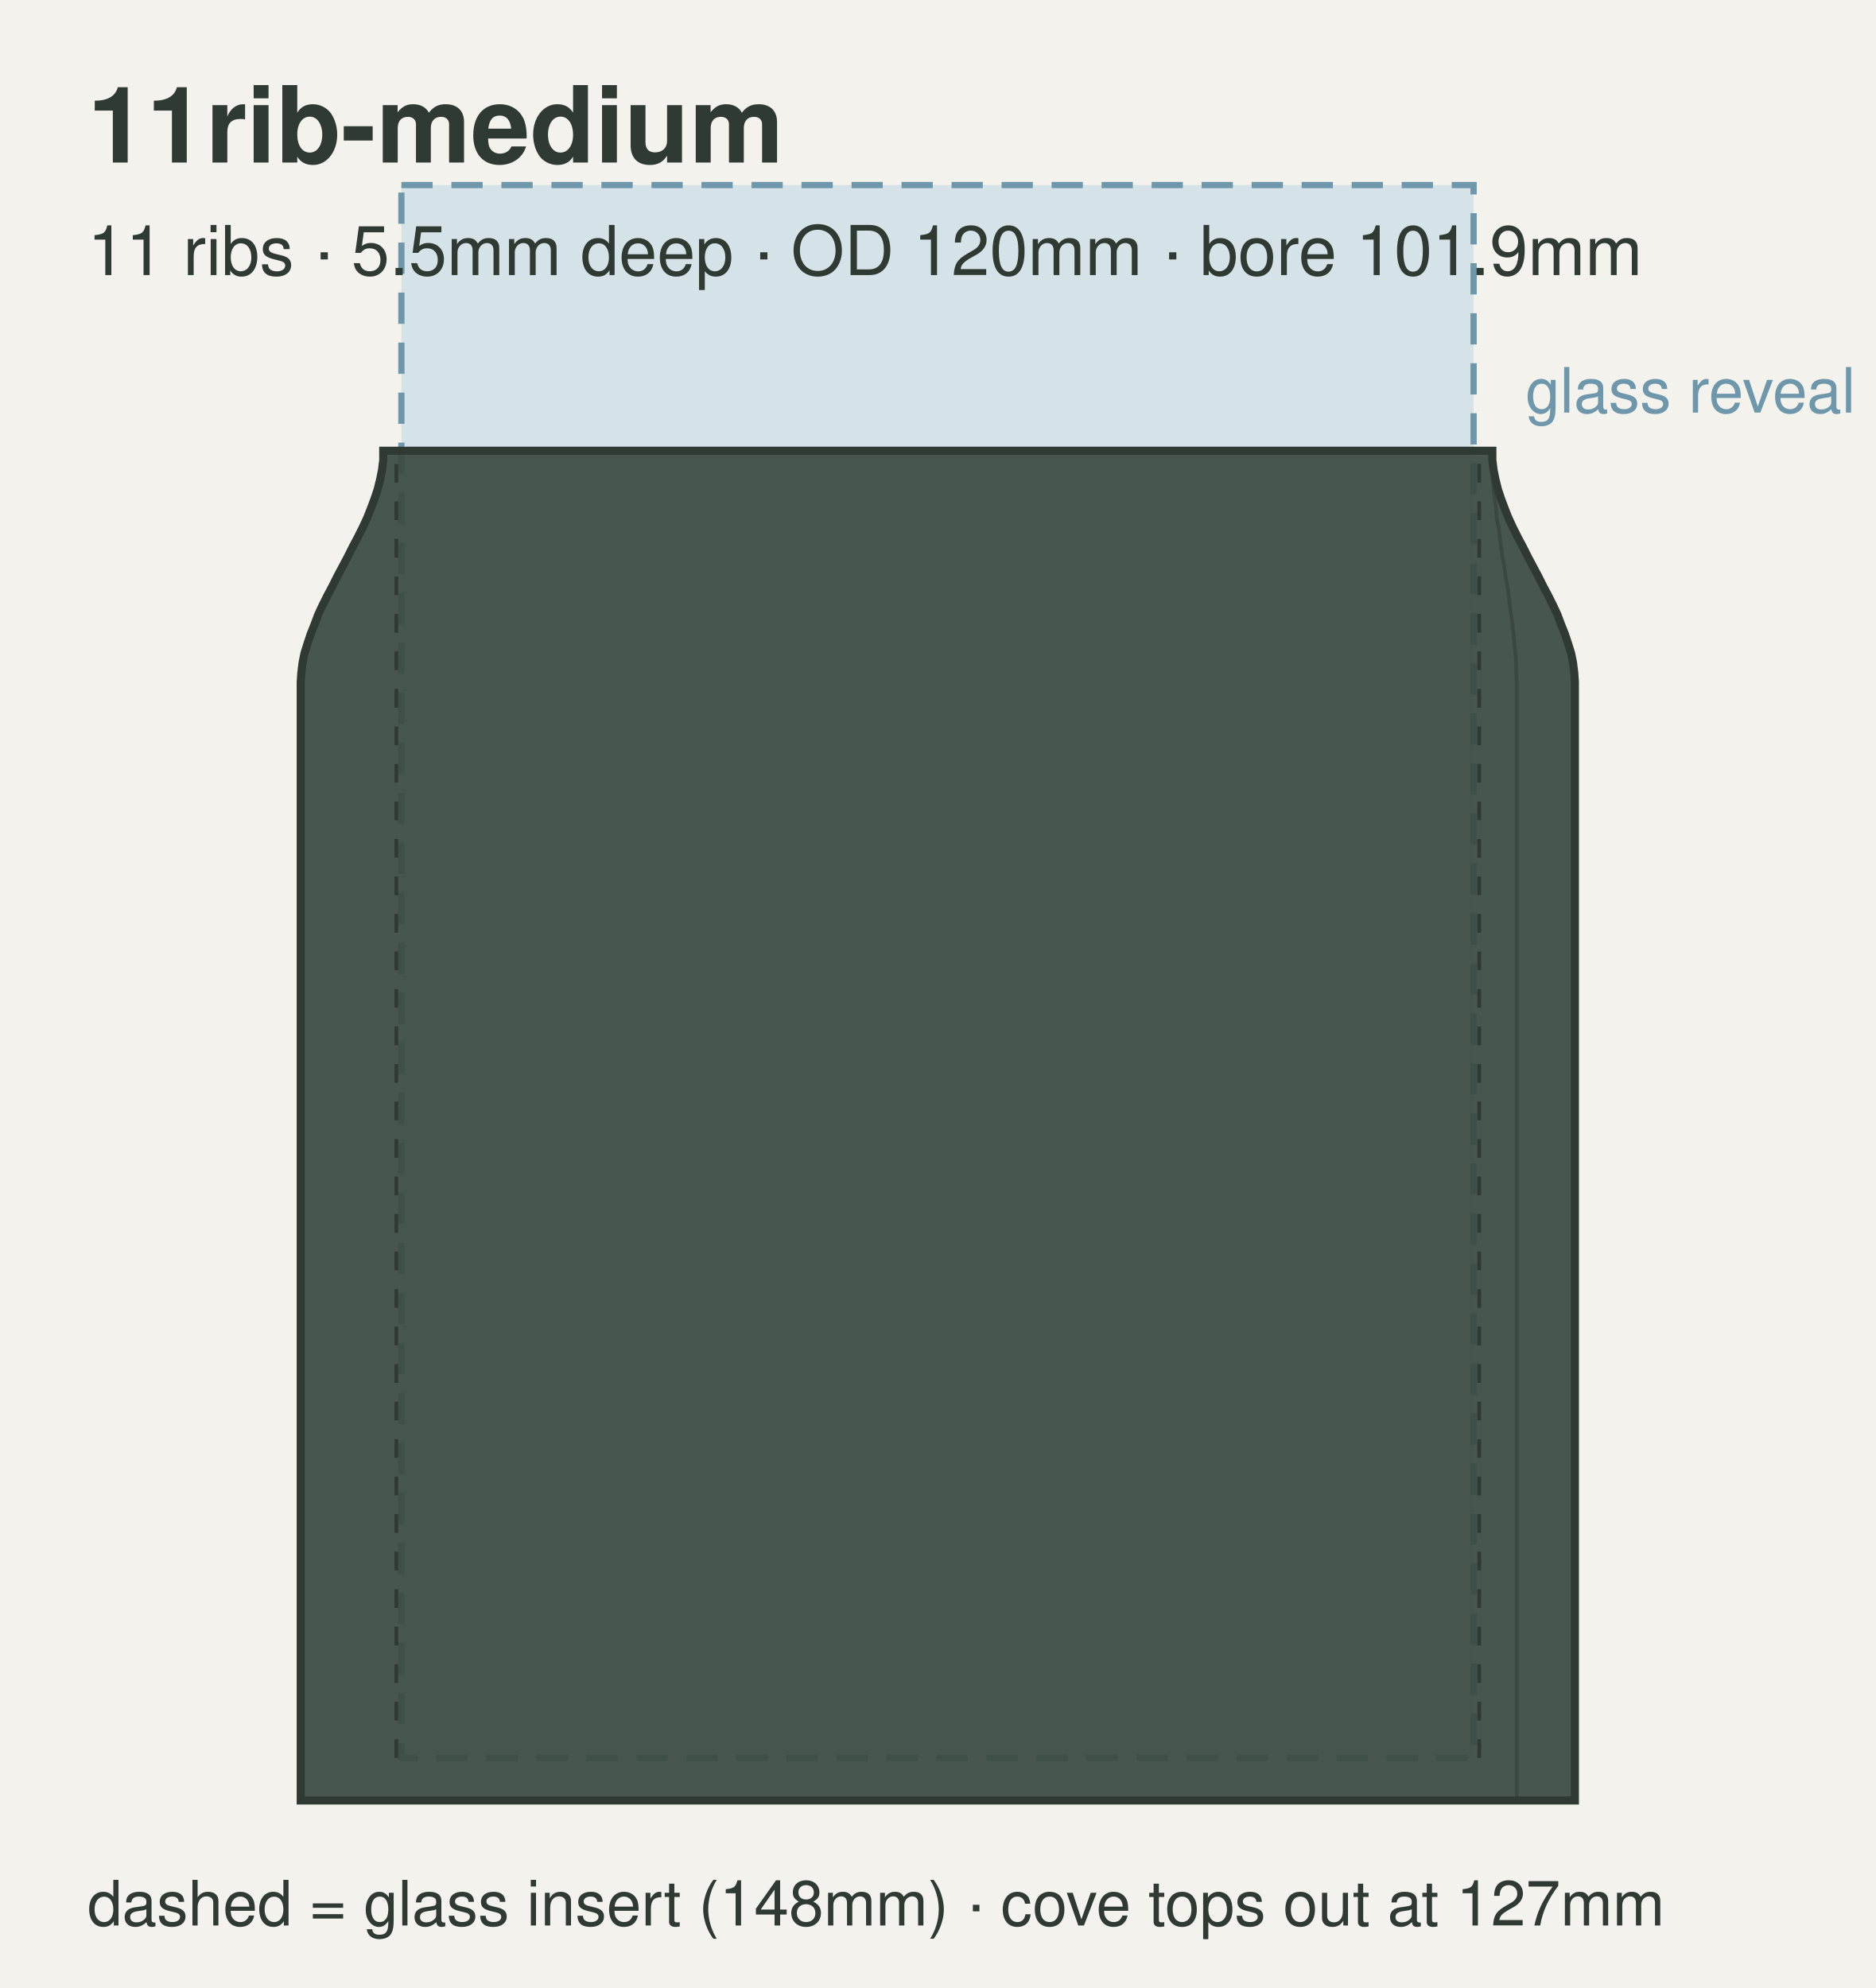
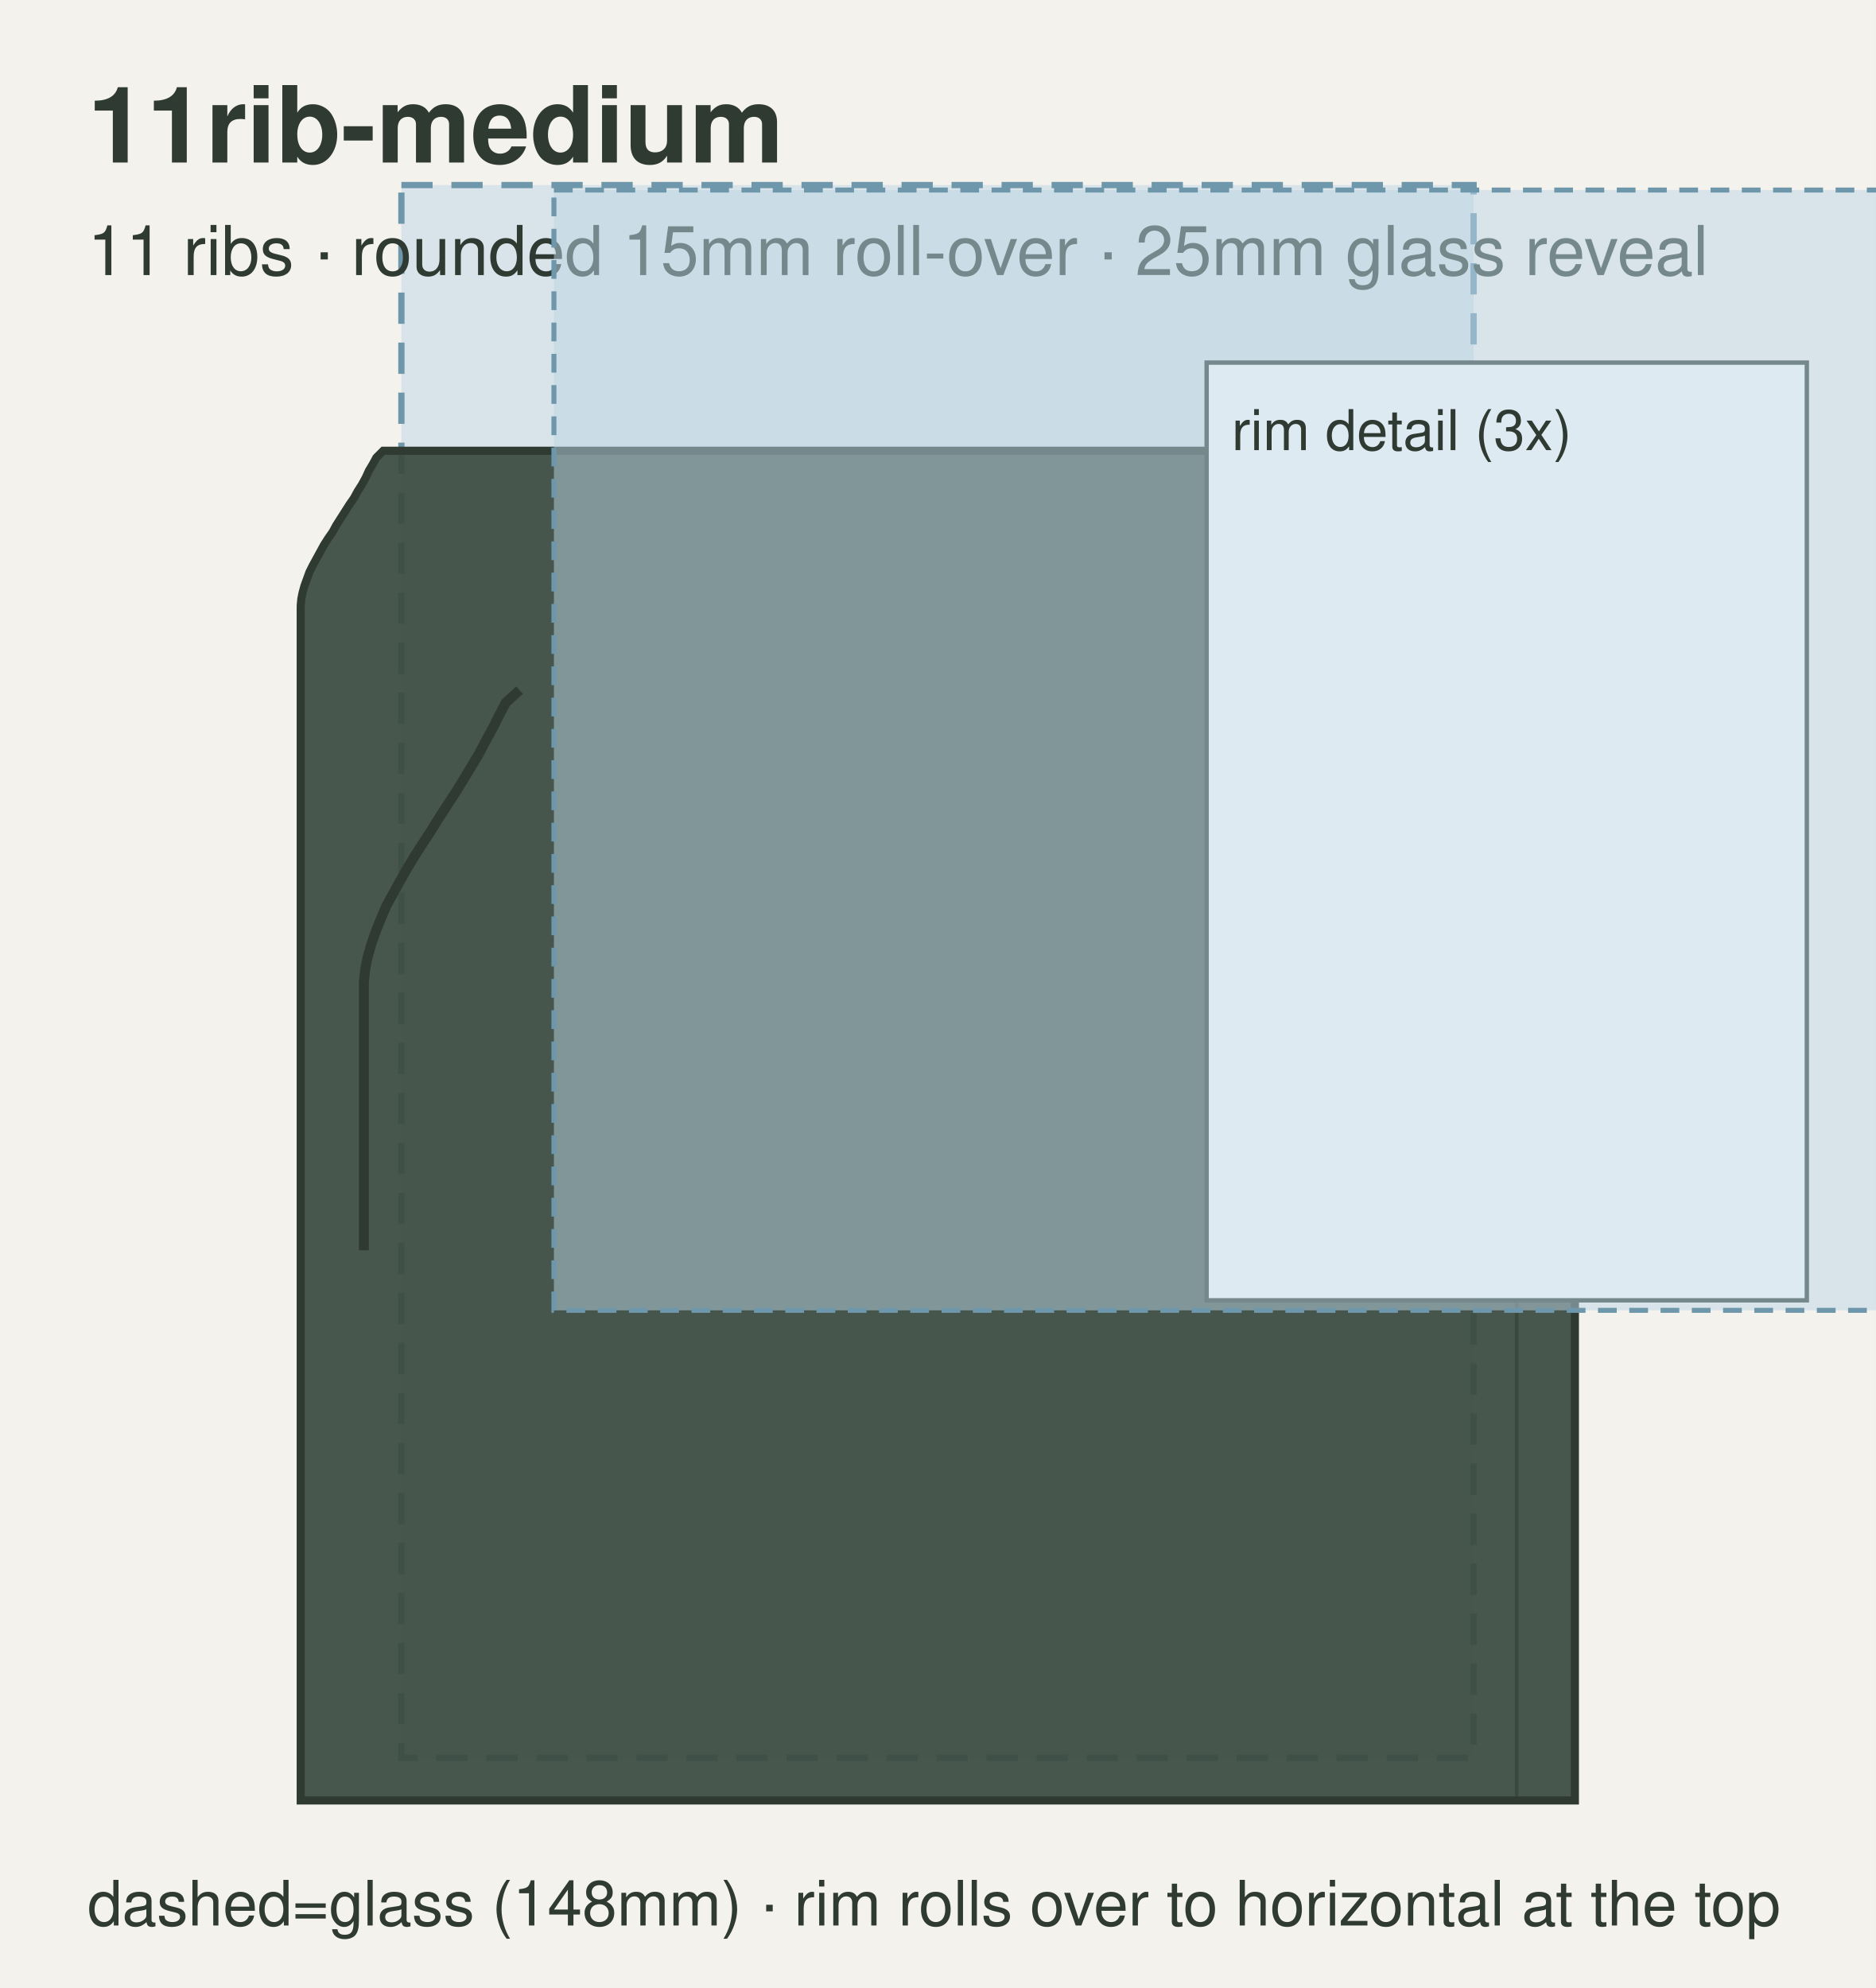
<svg xmlns="http://www.w3.org/2000/svg" width="300" height="318" viewBox="0 0 300 318">
  <rect width="300" height="318" fill="#f4f2ec" />
-   <rect x="64.2" y="29.6" width="171.5" height="251.6" fill="#bcd6e6" fill-opacity="0.55" stroke="#6f97ab" stroke-width="1" stroke-dasharray="5 3" />
-   <path d="M 251.9,288.0 L 251.9,288.0 L 251.9,286.5 L 251.9,284.9 L 251.9,283.4 L 251.9,281.8 L 251.9,280.3 L 251.9,278.7 L 251.9,277.2 L 251.9,275.7 L 251.9,274.1 L 251.9,272.6 L 251.9,271.0 L 251.9,269.5 L 251.9,268.0 L 251.9,266.4 L 251.9,264.9 L 251.9,263.3 L 251.9,261.8 L 251.9,260.2 L 251.9,258.7 L 251.9,257.2 L 251.9,255.6 L 251.9,254.1 L 251.9,252.5 L 251.9,251.0 L 251.9,249.4 L 251.9,247.9 L 251.9,246.4 L 251.9,244.8 L 251.9,243.3 L 251.9,241.7 L 251.9,240.2 L 251.9,238.7 L 251.9,237.1 L 251.9,235.6 L 251.9,234.0 L 251.9,232.5 L 251.9,230.9 L 251.9,229.4 L 251.9,227.9 L 251.9,226.3 L 251.9,224.8 L 251.9,223.2 L 251.9,221.7 L 251.9,220.1 L 251.9,218.6 L 251.9,217.1 L 251.9,215.5 L 251.9,214.0 L 251.9,212.4 L 251.9,210.9 L 251.9,209.4 L 251.9,207.8 L 251.9,206.3 L 251.9,204.7 L 251.9,203.2 L 251.9,201.6 L 251.9,200.1 L 251.9,198.6 L 251.9,197.0 L 251.9,195.5 L 251.9,193.9 L 251.9,192.4 L 251.9,190.8 L 251.9,189.3 L 251.9,187.8 L 251.9,186.2 L 251.9,184.7 L 251.9,183.1 L 251.9,181.6 L 251.9,180.1 L 251.9,178.5 L 251.9,177.0 L 251.9,175.4 L 251.9,173.9 L 251.9,172.3 L 251.9,170.8 L 251.9,169.3 L 251.9,167.7 L 251.9,166.2 L 251.9,164.6 L 251.9,163.1 L 251.9,161.5 L 251.9,160.0 L 251.9,158.5 L 251.9,156.9 L 251.9,155.4 L 251.9,153.8 L 251.9,152.3 L 251.9,150.7 L 251.9,149.2 L 251.9,147.7 L 251.9,146.1 L 251.9,144.6 L 251.9,143.0 L 251.9,141.5 L 251.9,140.0 L 251.9,138.4 L 251.9,136.9 L 251.9,135.3 L 251.9,133.8 L 251.9,132.2 L 251.9,130.7 L 251.9,129.2 L 251.9,127.6 L 251.9,126.1 L 251.9,124.5 L 251.9,123.0 L 251.9,121.4 L 251.9,119.9 L 251.9,118.4 L 251.9,116.8 L 251.9,115.3 L 251.9,113.7 L 251.9,112.2 L 251.9,110.7 L 251.9,109.1 L 251.8,107.6 L 251.6,106.0 L 251.3,104.5 L 250.8,102.9 L 250.3,101.4 L 249.7,99.9 L 249.1,98.3 L 248.4,96.8 L 247.6,95.2 L 246.8,93.7 L 246.0,92.1 L 245.2,90.6 L 244.4,89.1 L 243.6,87.5 L 242.8,86.0 L 242.0,84.4 L 241.3,82.9 L 240.7,81.4 L 240.1,79.8 L 239.6,78.3 L 239.2,76.7 L 238.9,75.2 L 238.7,73.6 L 238.7,72.1 L 150.0,72.1 L 61.3,72.1 L 61.3,73.6 L 61.1,75.2 L 60.8,76.7 L 60.4,78.3 L 59.9,79.8 L 59.3,81.4 L 58.7,82.9 L 58.0,84.4 L 57.2,86.0 L 56.4,87.5 L 55.6,89.1 L 54.8,90.6 L 54.0,92.1 L 53.2,93.7 L 52.4,95.2 L 51.6,96.8 L 50.9,98.3 L 50.3,99.9 L 49.7,101.4 L 49.2,102.9 L 48.7,104.5 L 48.4,106.0 L 48.2,107.6 L 48.1,109.1 L 48.1,110.7 L 48.1,112.2 L 48.1,113.7 L 48.1,115.3 L 48.1,116.8 L 48.1,118.4 L 48.1,119.9 L 48.1,121.4 L 48.1,123.0 L 48.1,124.5 L 48.1,126.1 L 48.1,127.6 L 48.1,129.2 L 48.1,130.7 L 48.1,132.2 L 48.1,133.8 L 48.1,135.3 L 48.1,136.9 L 48.1,138.4 L 48.1,140.0 L 48.1,141.5 L 48.1,143.0 L 48.1,144.6 L 48.1,146.1 L 48.1,147.7 L 48.1,149.2 L 48.1,150.7 L 48.1,152.3 L 48.1,153.8 L 48.1,155.4 L 48.1,156.9 L 48.1,158.5 L 48.1,160.0 L 48.1,161.5 L 48.1,163.1 L 48.1,164.6 L 48.1,166.2 L 48.1,167.7 L 48.1,169.3 L 48.1,170.8 L 48.1,172.3 L 48.1,173.9 L 48.1,175.4 L 48.1,177.0 L 48.1,178.5 L 48.1,180.1 L 48.1,181.6 L 48.1,183.1 L 48.1,184.7 L 48.1,186.2 L 48.1,187.8 L 48.1,189.3 L 48.1,190.8 L 48.1,192.4 L 48.1,193.9 L 48.1,195.5 L 48.1,197.0 L 48.1,198.6 L 48.1,200.1 L 48.1,201.6 L 48.1,203.2 L 48.1,204.7 L 48.1,206.3 L 48.1,207.8 L 48.1,209.4 L 48.1,210.9 L 48.1,212.4 L 48.1,214.0 L 48.1,215.5 L 48.1,217.1 L 48.1,218.6 L 48.1,220.1 L 48.1,221.7 L 48.1,223.2 L 48.1,224.8 L 48.1,226.3 L 48.1,227.9 L 48.1,229.4 L 48.1,230.9 L 48.1,232.5 L 48.1,234.0 L 48.1,235.6 L 48.1,237.1 L 48.1,238.7 L 48.1,240.2 L 48.1,241.7 L 48.1,243.3 L 48.1,244.8 L 48.1,246.4 L 48.1,247.9 L 48.1,249.4 L 48.1,251.0 L 48.1,252.5 L 48.1,254.1 L 48.1,255.6 L 48.1,257.2 L 48.1,258.7 L 48.1,260.2 L 48.1,261.8 L 48.1,263.3 L 48.1,264.9 L 48.1,266.4 L 48.1,268.0 L 48.1,269.5 L 48.1,271.0 L 48.1,272.6 L 48.1,274.1 L 48.1,275.7 L 48.1,277.2 L 48.1,278.7 L 48.1,280.3 L 48.1,281.8 L 48.1,283.4 L 48.1,284.9 L 48.1,286.5 L 48.1,288.0 L 48.1,288.0 Z" fill="#3a4a3f" fill-opacity="0.92" stroke="#2f3b32" stroke-width="1.3" />
-   <path d="M 242.6,288.0 L 242.6,286.5 L 242.6,284.9 L 242.6,283.4 L 242.6,281.8 L 242.6,280.3 L 242.6,278.7 L 242.6,277.2 L 242.6,275.7 L 242.6,274.1 L 242.6,272.6 L 242.6,271.0 L 242.6,269.5 L 242.6,268.0 L 242.6,266.4 L 242.6,264.9 L 242.6,263.3 L 242.6,261.8 L 242.6,260.2 L 242.6,258.7 L 242.6,257.2 L 242.6,255.6 L 242.6,254.1 L 242.6,252.5 L 242.6,251.0 L 242.6,249.4 L 242.6,247.9 L 242.6,246.4 L 242.6,244.8 L 242.6,243.3 L 242.6,241.7 L 242.6,240.2 L 242.6,238.7 L 242.6,237.1 L 242.6,235.6 L 242.6,234.0 L 242.6,232.5 L 242.6,230.9 L 242.6,229.4 L 242.6,227.9 L 242.6,226.3 L 242.6,224.8 L 242.6,223.2 L 242.6,221.7 L 242.6,220.1 L 242.6,218.6 L 242.6,217.1 L 242.6,215.5 L 242.6,214.0 L 242.6,212.4 L 242.6,210.9 L 242.6,209.4 L 242.6,207.8 L 242.6,206.3 L 242.6,204.7 L 242.6,203.2 L 242.6,201.6 L 242.6,200.1 L 242.6,198.6 L 242.6,197.0 L 242.6,195.5 L 242.6,193.9 L 242.6,192.4 L 242.6,190.8 L 242.6,189.3 L 242.6,187.8 L 242.6,186.2 L 242.6,184.7 L 242.6,183.1 L 242.6,181.6 L 242.6,180.1 L 242.6,178.5 L 242.6,177.0 L 242.6,175.4 L 242.6,173.9 L 242.6,172.3 L 242.6,170.8 L 242.6,169.3 L 242.6,167.7 L 242.6,166.2 L 242.6,164.6 L 242.6,163.1 L 242.6,161.5 L 242.6,160.0 L 242.6,158.5 L 242.6,156.9 L 242.6,155.4 L 242.6,153.8 L 242.6,152.3 L 242.6,150.7 L 242.6,149.2 L 242.6,147.7 L 242.6,146.1 L 242.6,144.6 L 242.6,143.0 L 242.6,141.5 L 242.6,140.0 L 242.6,138.4 L 242.6,136.9 L 242.6,135.3 L 242.6,133.8 L 242.6,132.2 L 242.6,130.7 L 242.6,129.2 L 242.6,127.6 L 242.6,126.1 L 242.6,124.5 L 242.6,123.0 L 242.6,121.4 L 242.6,119.9 L 242.6,118.4 L 242.6,116.8 L 242.6,115.3 L 242.6,113.7 L 242.6,112.2 L 242.6,110.7 L 242.6,109.1 L 242.5,107.6 L 242.5,106.0 L 242.4,104.5 L 242.2,102.9 L 242.1,101.4 L 241.9,99.9 L 241.7,98.3 L 241.5,96.8 L 241.3,95.2 L 241.1,93.7 L 240.8,92.1 L 240.6,90.6 L 240.3,89.1 L 240.1,87.5 L 239.9,86.0 L 239.7,84.4 L 239.4,82.9 L 239.3,81.4 L 239.1,79.8 L 238.9,78.3 L 238.8,76.7 L 238.7,75.2 L 238.7,73.6 L 238.7,72.1" fill="none" stroke="#2f3b32" stroke-width="0.6" stroke-opacity="0.5" />
-   <line x1="63.4" y1="281.2" x2="63.4" y2="72.1" stroke="#2f3b32" stroke-width="0.6" stroke-dasharray="3 3" />
-   <line x1="236.6" y1="281.2" x2="236.6" y2="72.1" stroke="#2f3b32" stroke-width="0.6" stroke-dasharray="3 3" />
+   <rect x="64.2" y="29.6" width="171.5" height="251.6" fill="#bcd6e6" fill-opacity="0.5" stroke="#6f97ab" stroke-width="1" stroke-dasharray="5 3" />
+   <path d="M 251.9,288.0 L 251.9,288.0 L 251.9,286.9 L 251.9,285.8 L 251.9,284.8 L 251.9,283.7 L 251.9,282.6 L 251.9,281.5 L 251.9,280.4 L 251.9,279.4 L 251.9,278.3 L 251.9,277.2 L 251.9,276.1 L 251.9,275.0 L 251.9,274.0 L 251.9,272.9 L 251.9,271.8 L 251.9,270.7 L 251.9,269.6 L 251.9,268.6 L 251.9,267.5 L 251.9,266.4 L 251.9,265.3 L 251.9,264.3 L 251.9,263.2 L 251.9,262.1 L 251.9,261.0 L 251.9,259.9 L 251.9,258.9 L 251.9,257.8 L 251.9,256.7 L 251.9,255.6 L 251.9,254.5 L 251.9,253.5 L 251.9,252.4 L 251.9,251.3 L 251.9,250.2 L 251.9,249.1 L 251.9,248.1 L 251.9,247.0 L 251.9,245.9 L 251.9,244.8 L 251.9,243.7 L 251.9,242.7 L 251.9,241.6 L 251.9,240.5 L 251.9,239.4 L 251.9,238.3 L 251.9,237.3 L 251.9,236.2 L 251.9,235.1 L 251.9,234.0 L 251.9,232.9 L 251.9,231.9 L 251.9,230.8 L 251.9,229.7 L 251.9,228.6 L 251.9,227.5 L 251.9,226.5 L 251.9,225.4 L 251.9,224.3 L 251.9,223.2 L 251.9,222.2 L 251.9,221.1 L 251.9,220.0 L 251.9,218.9 L 251.9,217.8 L 251.9,216.8 L 251.9,215.7 L 251.9,214.6 L 251.9,213.5 L 251.9,212.4 L 251.9,211.4 L 251.9,210.3 L 251.9,209.2 L 251.9,208.1 L 251.9,207.0 L 251.9,206.0 L 251.9,204.9 L 251.9,203.8 L 251.9,202.7 L 251.9,201.6 L 251.9,200.6 L 251.9,199.5 L 251.9,198.4 L 251.9,197.3 L 251.9,196.2 L 251.9,195.2 L 251.9,194.1 L 251.9,193.0 L 251.9,191.9 L 251.9,190.8 L 251.9,189.8 L 251.9,188.7 L 251.9,187.6 L 251.9,186.5 L 251.9,185.4 L 251.9,184.4 L 251.9,183.3 L 251.9,182.2 L 251.9,181.1 L 251.9,180.1 L 251.9,179.0 L 251.9,177.9 L 251.9,176.8 L 251.9,175.7 L 251.9,174.7 L 251.9,173.6 L 251.9,172.5 L 251.9,171.4 L 251.9,170.3 L 251.9,169.3 L 251.9,168.2 L 251.9,167.1 L 251.9,166.0 L 251.9,164.9 L 251.9,163.9 L 251.9,162.8 L 251.9,161.7 L 251.9,160.6 L 251.9,159.5 L 251.9,158.5 L 251.9,157.4 L 251.9,156.3 L 251.9,155.2 L 251.9,154.1 L 251.9,153.1 L 251.9,152.0 L 251.9,150.9 L 251.9,149.8 L 251.9,148.7 L 251.9,147.7 L 251.9,146.6 L 251.9,145.5 L 251.9,144.4 L 251.9,143.3 L 251.9,142.3 L 251.9,141.2 L 251.9,140.1 L 251.9,139.0 L 251.9,137.9 L 251.9,136.9 L 251.9,135.8 L 251.9,134.7 L 251.9,133.6 L 251.9,132.6 L 251.9,131.5 L 251.9,130.4 L 251.9,129.3 L 251.9,128.2 L 251.9,127.2 L 251.9,126.1 L 251.9,125.0 L 251.9,123.9 L 251.9,122.8 L 251.9,121.8 L 251.9,120.7 L 251.9,119.6 L 251.9,118.5 L 251.9,117.4 L 251.9,116.4 L 251.9,115.3 L 251.9,114.2 L 251.9,113.1 L 251.9,112.0 L 251.9,111.0 L 251.9,109.9 L 251.9,108.8 L 251.9,107.7 L 251.9,106.6 L 251.9,105.6 L 251.9,104.5 L 251.9,103.4 L 251.9,102.3 L 251.9,101.2 L 251.9,100.2 L 251.9,99.1 L 251.9,98.0 L 251.9,96.9 L 251.8,95.8 L 251.6,94.8 L 251.3,93.7 L 250.9,92.6 L 250.5,91.5 L 250.0,90.5 L 249.4,89.4 L 248.8,88.3 L 248.2,87.2 L 247.5,86.1 L 246.8,85.1 L 246.2,84.0 L 245.5,82.9 L 244.8,81.8 L 244.1,80.7 L 243.4,79.7 L 242.8,78.6 L 242.1,77.5 L 241.5,76.4 L 241.0,75.3 L 240.4,74.3 L 239.8,73.2 L 238.7,72.1 L 150.0,72.1 L 61.3,72.1 L 60.2,73.2 L 59.6,74.3 L 59.0,75.3 L 58.5,76.4 L 57.9,77.5 L 57.2,78.6 L 56.6,79.7 L 55.9,80.7 L 55.2,81.8 L 54.5,82.9 L 53.8,84.0 L 53.2,85.1 L 52.5,86.1 L 51.8,87.2 L 51.2,88.3 L 50.6,89.4 L 50.0,90.5 L 49.5,91.5 L 49.1,92.6 L 48.7,93.7 L 48.4,94.8 L 48.2,95.8 L 48.1,96.9 L 48.1,98.0 L 48.1,99.1 L 48.1,100.2 L 48.1,101.2 L 48.1,102.3 L 48.1,103.4 L 48.1,104.5 L 48.1,105.6 L 48.1,106.6 L 48.1,107.7 L 48.1,108.8 L 48.1,109.9 L 48.1,111.0 L 48.1,112.0 L 48.1,113.1 L 48.1,114.2 L 48.1,115.3 L 48.1,116.4 L 48.1,117.4 L 48.1,118.5 L 48.1,119.6 L 48.1,120.7 L 48.1,121.8 L 48.1,122.8 L 48.1,123.9 L 48.1,125.0 L 48.1,126.1 L 48.1,127.2 L 48.1,128.2 L 48.1,129.3 L 48.1,130.4 L 48.1,131.5 L 48.1,132.6 L 48.1,133.6 L 48.1,134.7 L 48.1,135.8 L 48.1,136.9 L 48.1,137.9 L 48.1,139.0 L 48.1,140.1 L 48.1,141.2 L 48.1,142.3 L 48.1,143.3 L 48.1,144.4 L 48.1,145.5 L 48.1,146.6 L 48.1,147.7 L 48.1,148.7 L 48.1,149.8 L 48.1,150.9 L 48.1,152.0 L 48.1,153.1 L 48.1,154.1 L 48.1,155.2 L 48.1,156.3 L 48.1,157.4 L 48.1,158.5 L 48.1,159.5 L 48.1,160.6 L 48.1,161.7 L 48.1,162.8 L 48.1,163.9 L 48.1,164.9 L 48.1,166.0 L 48.1,167.1 L 48.1,168.2 L 48.1,169.3 L 48.1,170.3 L 48.1,171.4 L 48.1,172.5 L 48.1,173.6 L 48.1,174.7 L 48.1,175.7 L 48.1,176.8 L 48.1,177.9 L 48.1,179.0 L 48.1,180.1 L 48.1,181.1 L 48.1,182.2 L 48.1,183.3 L 48.1,184.4 L 48.1,185.4 L 48.1,186.5 L 48.1,187.6 L 48.1,188.7 L 48.1,189.8 L 48.1,190.8 L 48.1,191.9 L 48.1,193.0 L 48.1,194.1 L 48.1,195.2 L 48.1,196.2 L 48.1,197.3 L 48.1,198.4 L 48.1,199.5 L 48.1,200.6 L 48.1,201.6 L 48.1,202.7 L 48.1,203.8 L 48.1,204.9 L 48.1,206.0 L 48.1,207.0 L 48.1,208.1 L 48.1,209.2 L 48.1,210.3 L 48.1,211.4 L 48.1,212.4 L 48.1,213.5 L 48.1,214.6 L 48.1,215.7 L 48.1,216.8 L 48.1,217.8 L 48.1,218.9 L 48.1,220.0 L 48.1,221.1 L 48.1,222.2 L 48.1,223.2 L 48.1,224.3 L 48.1,225.4 L 48.1,226.5 L 48.1,227.5 L 48.1,228.6 L 48.1,229.7 L 48.1,230.8 L 48.1,231.9 L 48.1,232.9 L 48.1,234.0 L 48.1,235.1 L 48.1,236.2 L 48.1,237.3 L 48.1,238.3 L 48.1,239.4 L 48.1,240.5 L 48.1,241.6 L 48.1,242.7 L 48.1,243.7 L 48.1,244.8 L 48.1,245.9 L 48.1,247.0 L 48.1,248.1 L 48.1,249.1 L 48.1,250.2 L 48.1,251.3 L 48.1,252.4 L 48.1,253.5 L 48.1,254.5 L 48.1,255.6 L 48.1,256.7 L 48.1,257.8 L 48.1,258.9 L 48.1,259.9 L 48.1,261.0 L 48.1,262.1 L 48.1,263.2 L 48.1,264.3 L 48.1,265.3 L 48.1,266.4 L 48.1,267.5 L 48.1,268.6 L 48.1,269.6 L 48.1,270.7 L 48.1,271.8 L 48.1,272.9 L 48.1,274.0 L 48.1,275.0 L 48.1,276.1 L 48.1,277.2 L 48.1,278.3 L 48.1,279.4 L 48.1,280.4 L 48.1,281.5 L 48.1,282.6 L 48.1,283.7 L 48.1,284.8 L 48.1,285.8 L 48.1,286.9 L 48.1,288.0 Z" fill="#3a4a3f" fill-opacity="0.92" stroke="#2f3b32" stroke-width="1.3" />
+   <path d="M 242.6,288.0 L 242.6,286.9 L 242.6,285.8 L 242.6,284.8 L 242.6,283.7 L 242.6,282.6 L 242.6,281.5 L 242.6,280.4 L 242.6,279.4 L 242.6,278.3 L 242.6,277.2 L 242.6,276.1 L 242.6,275.0 L 242.6,274.0 L 242.6,272.9 L 242.6,271.8 L 242.6,270.7 L 242.6,269.6 L 242.6,268.6 L 242.6,267.5 L 242.6,266.4 L 242.6,265.3 L 242.6,264.3 L 242.6,263.2 L 242.6,262.1 L 242.6,261.0 L 242.6,259.9 L 242.6,258.9 L 242.6,257.8 L 242.6,256.7 L 242.6,255.6 L 242.6,254.5 L 242.6,253.5 L 242.6,252.4 L 242.6,251.3 L 242.6,250.2 L 242.6,249.1 L 242.6,248.1 L 242.6,247.0 L 242.6,245.9 L 242.6,244.8 L 242.6,243.7 L 242.6,242.7 L 242.6,241.6 L 242.6,240.5 L 242.6,239.4 L 242.6,238.3 L 242.6,237.3 L 242.6,236.2 L 242.6,235.1 L 242.6,234.0 L 242.6,232.9 L 242.6,231.9 L 242.6,230.8 L 242.6,229.7 L 242.6,228.6 L 242.6,227.5 L 242.6,226.5 L 242.6,225.4 L 242.6,224.3 L 242.6,223.2 L 242.6,222.2 L 242.6,221.1 L 242.6,220.0 L 242.6,218.9 L 242.6,217.8 L 242.6,216.8 L 242.6,215.7 L 242.6,214.6 L 242.6,213.5 L 242.6,212.4 L 242.6,211.4 L 242.6,210.3 L 242.6,209.2 L 242.6,208.1 L 242.6,207.0 L 242.6,206.0 L 242.6,204.9 L 242.6,203.8 L 242.6,202.7 L 242.6,201.6 L 242.6,200.6 L 242.6,199.5 L 242.6,198.4 L 242.6,197.3 L 242.6,196.2 L 242.6,195.2 L 242.6,194.1 L 242.6,193.0 L 242.6,191.9 L 242.6,190.8 L 242.6,189.8 L 242.6,188.7 L 242.6,187.6 L 242.6,186.5 L 242.6,185.4 L 242.6,184.4 L 242.6,183.3 L 242.6,182.2 L 242.6,181.1 L 242.6,180.1 L 242.6,179.0 L 242.6,177.9 L 242.6,176.8 L 242.6,175.7 L 242.6,174.7 L 242.6,173.6 L 242.6,172.5 L 242.6,171.4 L 242.6,170.3 L 242.6,169.3 L 242.6,168.2 L 242.6,167.1 L 242.6,166.0 L 242.6,164.9 L 242.6,163.9 L 242.6,162.8 L 242.6,161.7 L 242.6,160.6 L 242.6,159.5 L 242.6,158.5 L 242.6,157.4 L 242.6,156.3 L 242.6,155.2 L 242.6,154.1 L 242.6,153.1 L 242.6,152.0 L 242.6,150.9 L 242.6,149.8 L 242.6,148.7 L 242.6,147.7 L 242.6,146.6 L 242.6,145.5 L 242.6,144.4 L 242.6,143.3 L 242.6,142.3 L 242.6,141.2 L 242.6,140.1 L 242.6,139.0 L 242.6,137.9 L 242.6,136.9 L 242.6,135.8 L 242.6,134.7 L 242.6,133.6 L 242.6,132.6 L 242.6,131.5 L 242.6,130.4 L 242.6,129.3 L 242.6,128.2 L 242.6,127.2 L 242.6,126.1 L 242.6,125.0 L 242.6,123.9 L 242.6,122.8 L 242.6,121.8 L 242.6,120.7 L 242.6,119.6 L 242.6,118.5 L 242.6,117.4 L 242.6,116.4 L 242.6,115.3 L 242.6,114.2 L 242.6,113.1 L 242.6,112.0 L 242.6,111.0 L 242.6,109.9 L 242.6,108.8 L 242.6,107.7 L 242.6,106.6 L 242.6,105.6 L 242.6,104.5 L 242.6,103.4 L 242.6,102.3 L 242.6,101.2 L 242.6,100.2 L 242.6,99.1 L 242.6,98.0 L 242.6,96.9 L 242.6,95.8 L 242.5,94.8 L 242.5,93.7 L 242.5,92.6 L 242.5,91.5 L 242.4,90.5 L 242.4,89.4 L 242.3,88.3 L 242.2,87.2 L 242.1,86.1 L 242.1,85.1 L 242.0,84.0 L 241.8,82.9 L 241.7,81.8 L 241.6,80.7 L 241.4,79.7 L 241.3,78.6 L 241.1,77.5 L 240.8,76.4 L 240.6,75.3 L 240.2,74.3 L 239.8,73.2 L 238.7,72.1" fill="none" stroke="#2f3b32" stroke-width="0.6" stroke-opacity="0.5" />
  <text x="14" y="26" font-family="Helvetica,Arial" font-size="17" font-weight="700" fill="#2f3b32">11rib-medium</text>
-   <text x="14" y="44" font-family="Helvetica,Arial" font-size="11" fill="#2f3b32">11 ribs · 5.5mm deep · OD 120mm · bore 101.9mm</text>
-   <text x="244" y="66" font-family="Helvetica,Arial" font-size="10" fill="#6f97ab">glass reveal ~25mm</text>
-   <text x="14" y="308" font-family="Helvetica,Arial" font-size="10" fill="#2f3b32">dashed = glass insert (148mm) · cove tops out at 127mm</text>
+   <text x="14" y="44" font-family="Helvetica,Arial" font-size="11" fill="#2f3b32">11 ribs · rounded 15mm roll-over · 25mm glass reveal</text>
+   <rect x="193" y="58" width="96" height="150" fill="#fff" stroke="#2f3b32" stroke-width="0.7" />
+   <rect x="88.6" y="30.4" width="322.9" height="179.2" fill="#bcd6e6" fill-opacity="0.5" stroke="#6f97ab" stroke-width="0.8" stroke-dasharray="3 2" />
+   <path d="M 58.2,200.0 L 58.2,199.8 L 58.2,197.8 L 58.2,195.7 L 58.2,193.7 L 58.2,191.7 L 58.2,189.6 L 58.2,187.6 L 58.2,185.6 L 58.2,183.6 L 58.2,181.5 L 58.2,179.5 L 58.2,177.5 L 58.2,175.4 L 58.2,173.4 L 58.2,171.4 L 58.2,169.3 L 58.2,167.3 L 58.2,165.3 L 58.2,163.2 L 58.2,161.2 L 58.2,159.2 L 58.2,157.1 L 58.4,155.1 L 58.8,153.1 L 59.4,151.0 L 60.1,149.0 L 60.9,147.0 L 61.8,144.9 L 62.9,142.9 L 64.0,140.9 L 65.2,138.8 L 66.4,136.8 L 67.7,134.8 L 69.0,132.8 L 70.3,130.7 L 71.6,128.7 L 72.9,126.7 L 74.2,124.6 L 75.4,122.6 L 76.6,120.6 L 77.7,118.5 L 78.8,116.5 L 79.8,114.5 L 80.9,112.4 L 83.1,110.4 L 83.1,110.4" fill="none" stroke="#2f3b32" stroke-width="1.6" />
+   <text x="197" y="72" font-family="Helvetica,Arial" font-size="9" fill="#2f3b32">rim detail (3x)</text>
+   <text x="14" y="308" font-family="Helvetica,Arial" font-size="10" fill="#2f3b32">dashed=glass (148mm) · rim rolls over to horizontal at the top</text>
</svg>
